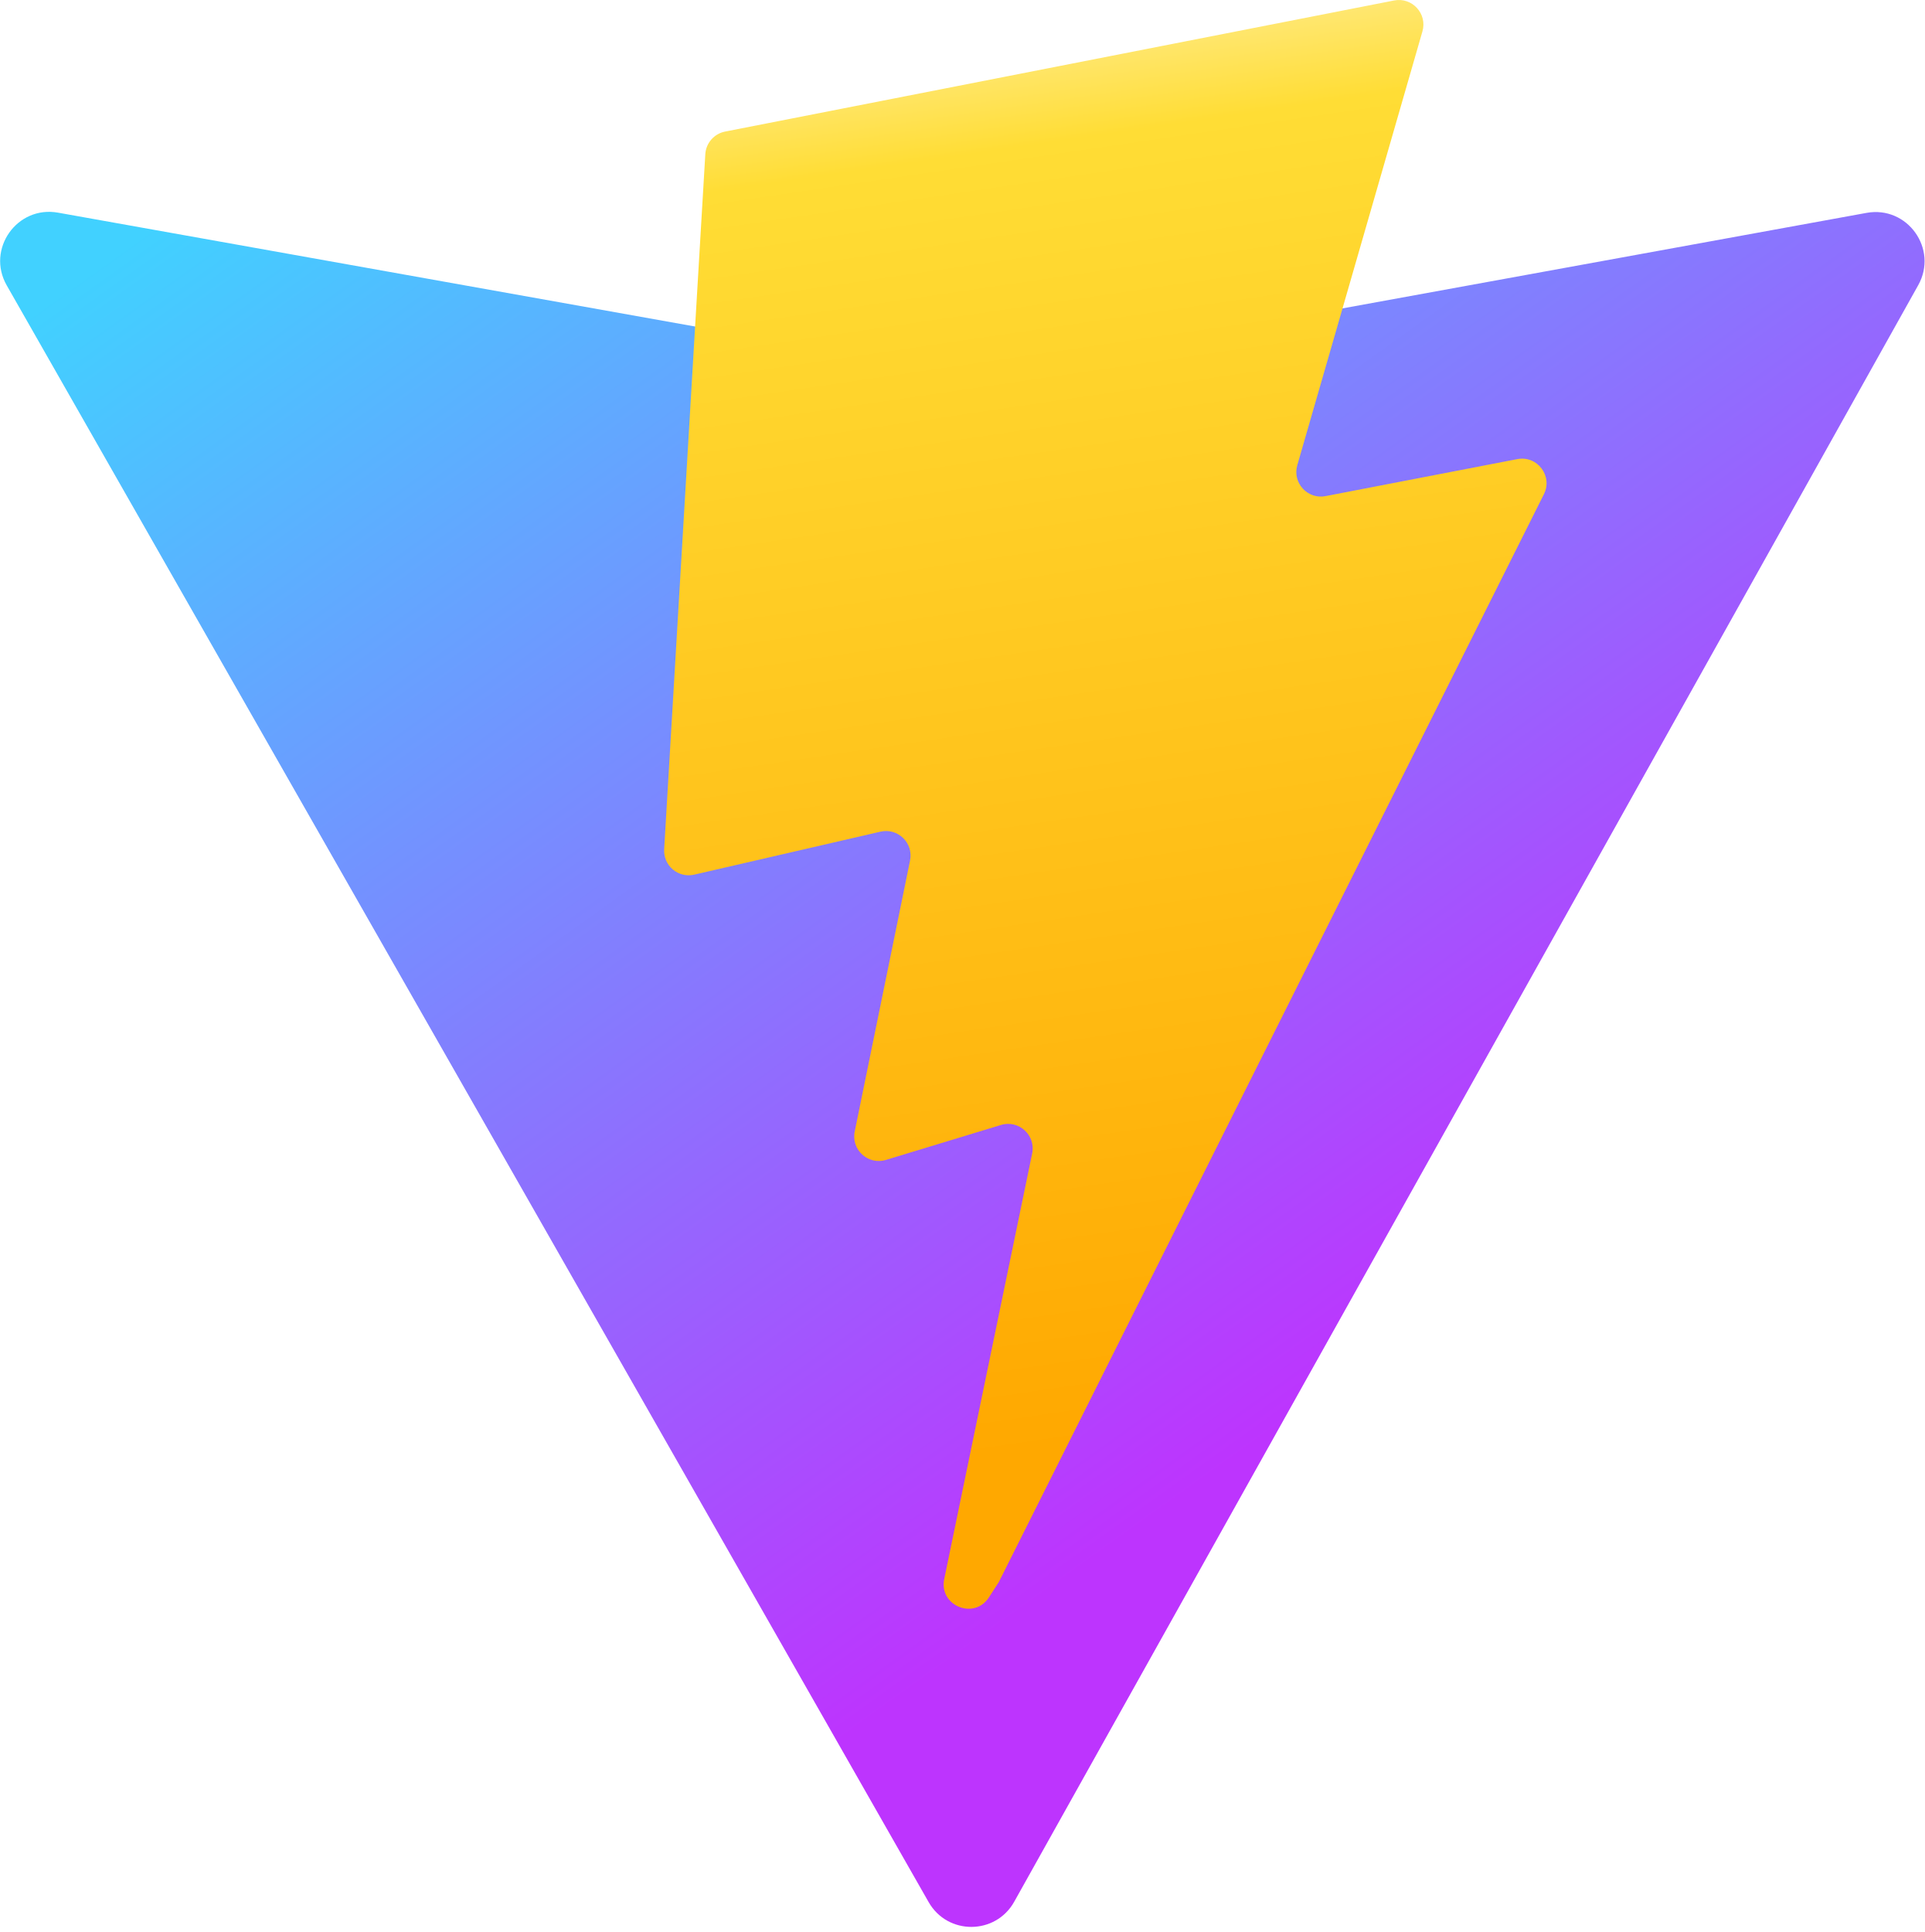
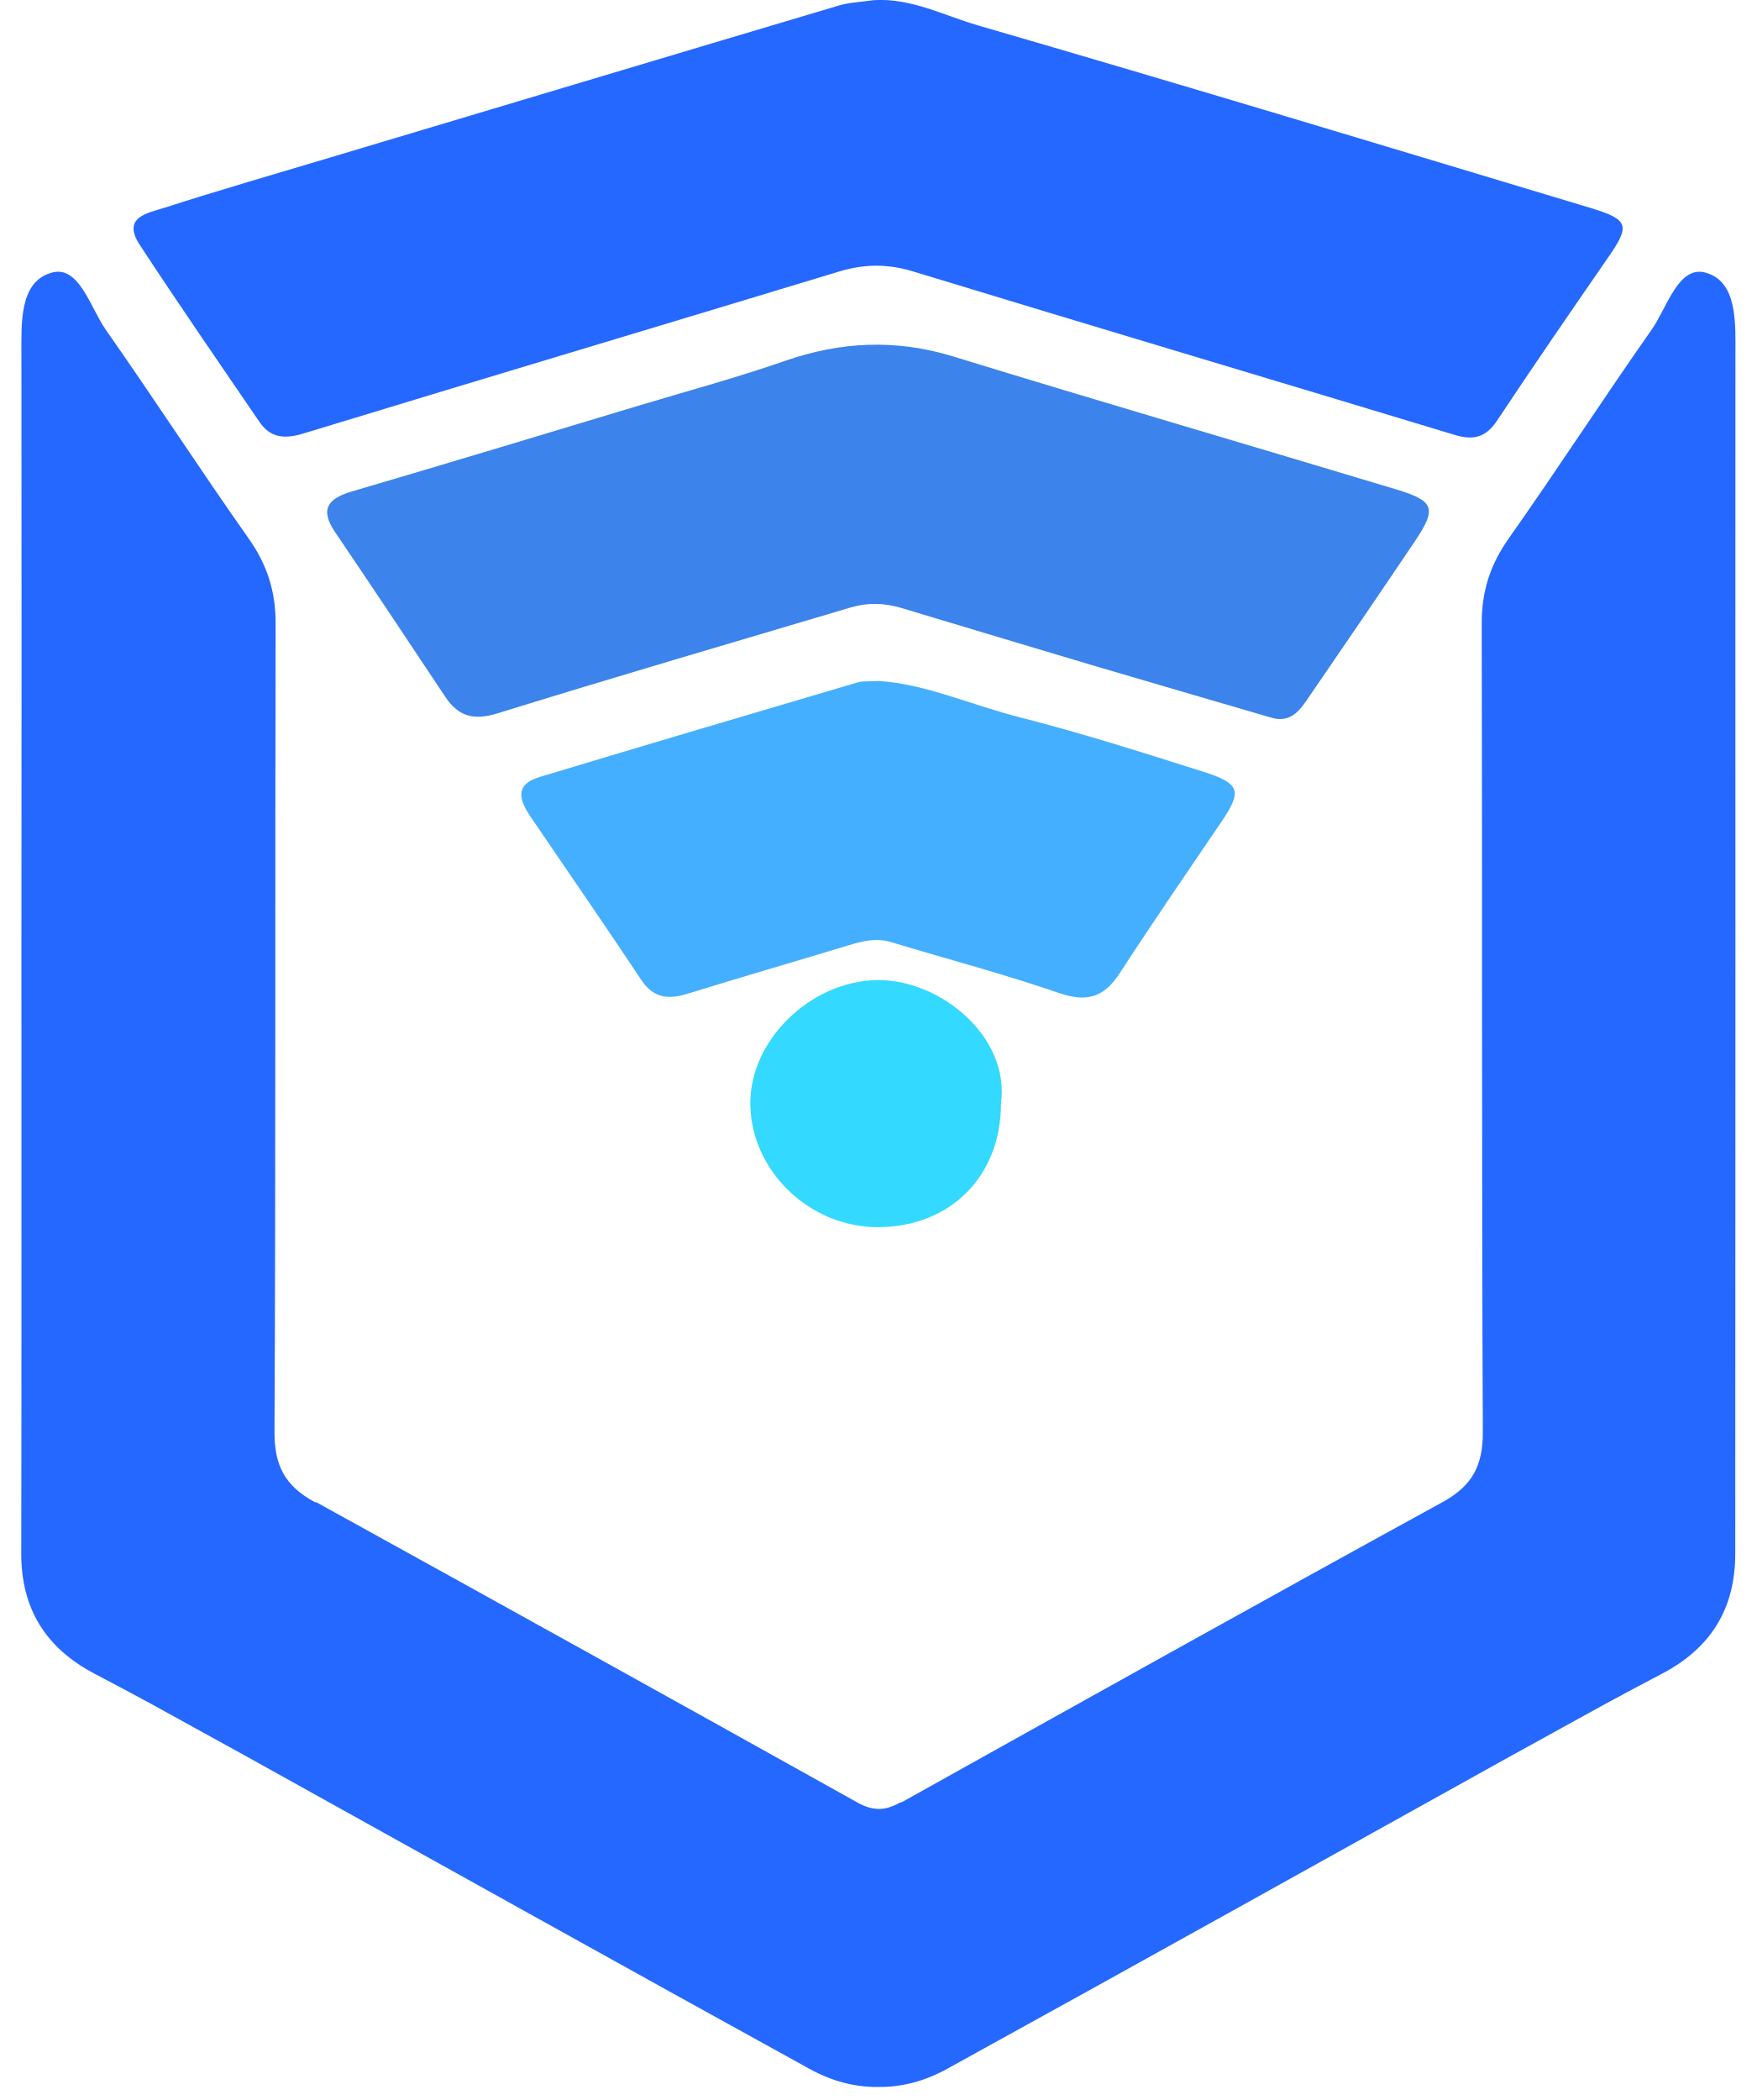
- <svg xmlns="http://www.w3.org/2000/svg" aria-hidden="true" role="img" class="iconify iconify--logos" width="31.88" height="32" preserveAspectRatio="xMidYMid meet" viewBox="0 0 256 257">
-   <defs>
-     <linearGradient id="IconifyId1813088fe1fbc01fb466" x1="-.828%" x2="57.636%" y1="7.652%" y2="78.411%">
-       <stop offset="0%" stop-color="#41D1FF" />
-       <stop offset="100%" stop-color="#BD34FE" />
-     </linearGradient>
-     <linearGradient id="IconifyId1813088fe1fbc01fb467" x1="43.376%" x2="50.316%" y1="2.242%" y2="89.03%">
-       <stop offset="0%" stop-color="#FFEA83" />
-       <stop offset="8.333%" stop-color="#FFDD35" />
-       <stop offset="100%" stop-color="#FFA800" />
-     </linearGradient>
-   </defs>
-   <path fill="url(#IconifyId1813088fe1fbc01fb466)" d="M255.153 37.938L134.897 252.976c-2.483 4.44-8.862 4.466-11.382.048L.875 37.958c-2.746-4.814 1.371-10.646 6.827-9.67l120.385 21.517a6.537 6.537 0 0 0 2.322-.004l117.867-21.483c5.438-.991 9.574 4.796 6.877 9.62Z" />
-   <path fill="url(#IconifyId1813088fe1fbc01fb467)" d="M185.432.063L96.44 17.501a3.268 3.268 0 0 0-2.634 3.014l-5.474 92.456a3.268 3.268 0 0 0 3.997 3.378l24.777-5.718c2.318-.535 4.413 1.507 3.936 3.838l-7.361 36.047c-.495 2.426 1.782 4.5 4.151 3.78l15.304-4.649c2.372-.72 4.652 1.36 4.15 3.788l-11.698 56.621c-.732 3.542 3.979 5.473 5.943 2.437l1.313-2.028l72.516-144.72c1.215-2.423-.88-5.186-3.54-4.672l-25.505 4.922c-2.396.462-4.435-1.77-3.759-4.114l16.646-57.705c.677-2.35-1.37-4.583-3.769-4.113Z" />
+ <svg xmlns="http://www.w3.org/2000/svg" width="41" height="49" viewBox="0 0 41 49" fill="none">
+   <path d="M40.5 22.122C40.5 17.519 40.496 12.921 40.5 8.318C40.5 7.567 40.561 6.576 39.809 6.363C39.167 6.18 38.905 7.182 38.54 7.698C37.412 9.305 36.345 10.954 35.213 12.558C34.776 13.175 34.575 13.803 34.579 14.555C34.594 20.835 34.575 27.116 34.605 33.397C34.609 34.186 34.37 34.661 33.671 35.046C29.452 37.36 25.251 39.704 21.051 42.048L20.997 42.063C20.823 42.16 20.663 42.209 20.508 42.209C20.348 42.205 20.189 42.16 20.018 42.063C15.809 39.715 11.598 37.379 7.378 35.05L7.355 35.053C7.351 35.05 7.344 35.046 7.34 35.046C6.637 34.661 6.402 34.186 6.406 33.397C6.436 27.116 6.417 20.835 6.432 14.555C6.436 13.803 6.235 13.175 5.798 12.558C4.666 10.954 3.599 9.305 2.471 7.698C2.106 7.178 1.844 6.176 1.203 6.363C0.439 6.576 0.5 7.567 0.5 8.318C0.504 12.917 0.504 17.519 0.5 22.122C0.5 26.832 0.504 31.543 0.496 36.254C0.496 37.536 1.066 38.456 2.213 39.057C2.65 39.285 3.083 39.517 3.512 39.749C4.267 40.164 5.023 40.583 5.779 40.998C10.15 43.424 14.511 45.862 18.89 48.273C19.41 48.561 19.953 48.703 20.496 48.696C21.039 48.703 21.582 48.561 22.103 48.273C26.482 45.862 30.846 43.424 35.213 40.998C35.969 40.583 36.725 40.164 37.48 39.749C37.913 39.514 38.346 39.285 38.779 39.057C39.926 38.459 40.496 37.536 40.496 36.254C40.496 31.543 40.5 26.832 40.5 22.122Z" fill="#2568FF" />
+   <path d="M20.39 0.004C21.267 -0.052 22.034 0.366 22.828 0.594C27.598 1.978 32.349 3.417 37.108 4.849C38.024 5.126 38.05 5.257 37.511 6.034C36.645 7.287 35.783 8.539 34.943 9.806C34.681 10.203 34.397 10.281 33.956 10.15C29.736 8.872 25.513 7.616 21.297 6.33C20.705 6.15 20.158 6.161 19.577 6.337C15.411 7.601 11.24 8.846 7.074 10.117C6.633 10.251 6.303 10.214 6.052 9.84C5.114 8.468 4.172 7.103 3.261 5.713C2.832 5.058 3.462 4.969 3.846 4.845C5.122 4.434 6.409 4.064 7.693 3.679C11.651 2.497 15.608 1.309 19.569 0.131C19.831 0.052 20.116 0.045 20.39 0.004Z" fill="#2568FF" />
+   <path d="M29.695 16.753C28.301 16.345 26.907 15.941 25.517 15.53C24.021 15.085 22.524 14.633 21.028 14.184C20.644 14.069 20.257 14.057 19.869 14.169C17.116 14.988 14.359 15.792 11.613 16.644C11.058 16.816 10.701 16.719 10.397 16.267C9.539 14.977 8.681 13.687 7.815 12.409C7.454 11.874 7.663 11.627 8.217 11.466C10.466 10.805 12.707 10.128 14.951 9.451C16.072 9.115 17.207 8.808 18.312 8.423C19.623 7.967 20.906 7.907 22.247 8.318C25.688 9.376 29.144 10.382 32.589 11.421C33.481 11.691 33.531 11.866 33.022 12.625C32.205 13.84 31.377 15.052 30.549 16.259C30.348 16.555 30.139 16.869 29.695 16.753Z" fill="#3C83EC" />
+   <path d="M20.508 15.889C21.586 15.957 22.669 16.45 23.8 16.738C25.232 17.101 26.645 17.553 28.054 17.998C28.958 18.282 28.996 18.454 28.487 19.202C27.693 20.368 26.896 21.531 26.128 22.712C25.768 23.265 25.373 23.396 24.719 23.172C23.428 22.727 22.103 22.379 20.796 21.983C20.451 21.878 20.139 21.957 19.812 22.054C18.559 22.436 17.298 22.798 16.045 23.187C15.589 23.329 15.247 23.288 14.963 22.862C14.123 21.594 13.257 20.346 12.403 19.089C12.141 18.708 11.966 18.319 12.596 18.129C15.054 17.388 17.515 16.659 19.976 15.934C20.109 15.885 20.257 15.904 20.508 15.889Z" fill="#44AFFF" />
+   <path d="M23.36 25.748C23.36 27.442 22.186 28.623 20.5 28.634C18.909 28.642 17.541 27.341 17.511 25.785C17.481 24.294 18.901 22.892 20.47 22.869C21.917 22.847 23.573 24.17 23.36 25.748Z" fill="#33D9FF" />
</svg>
